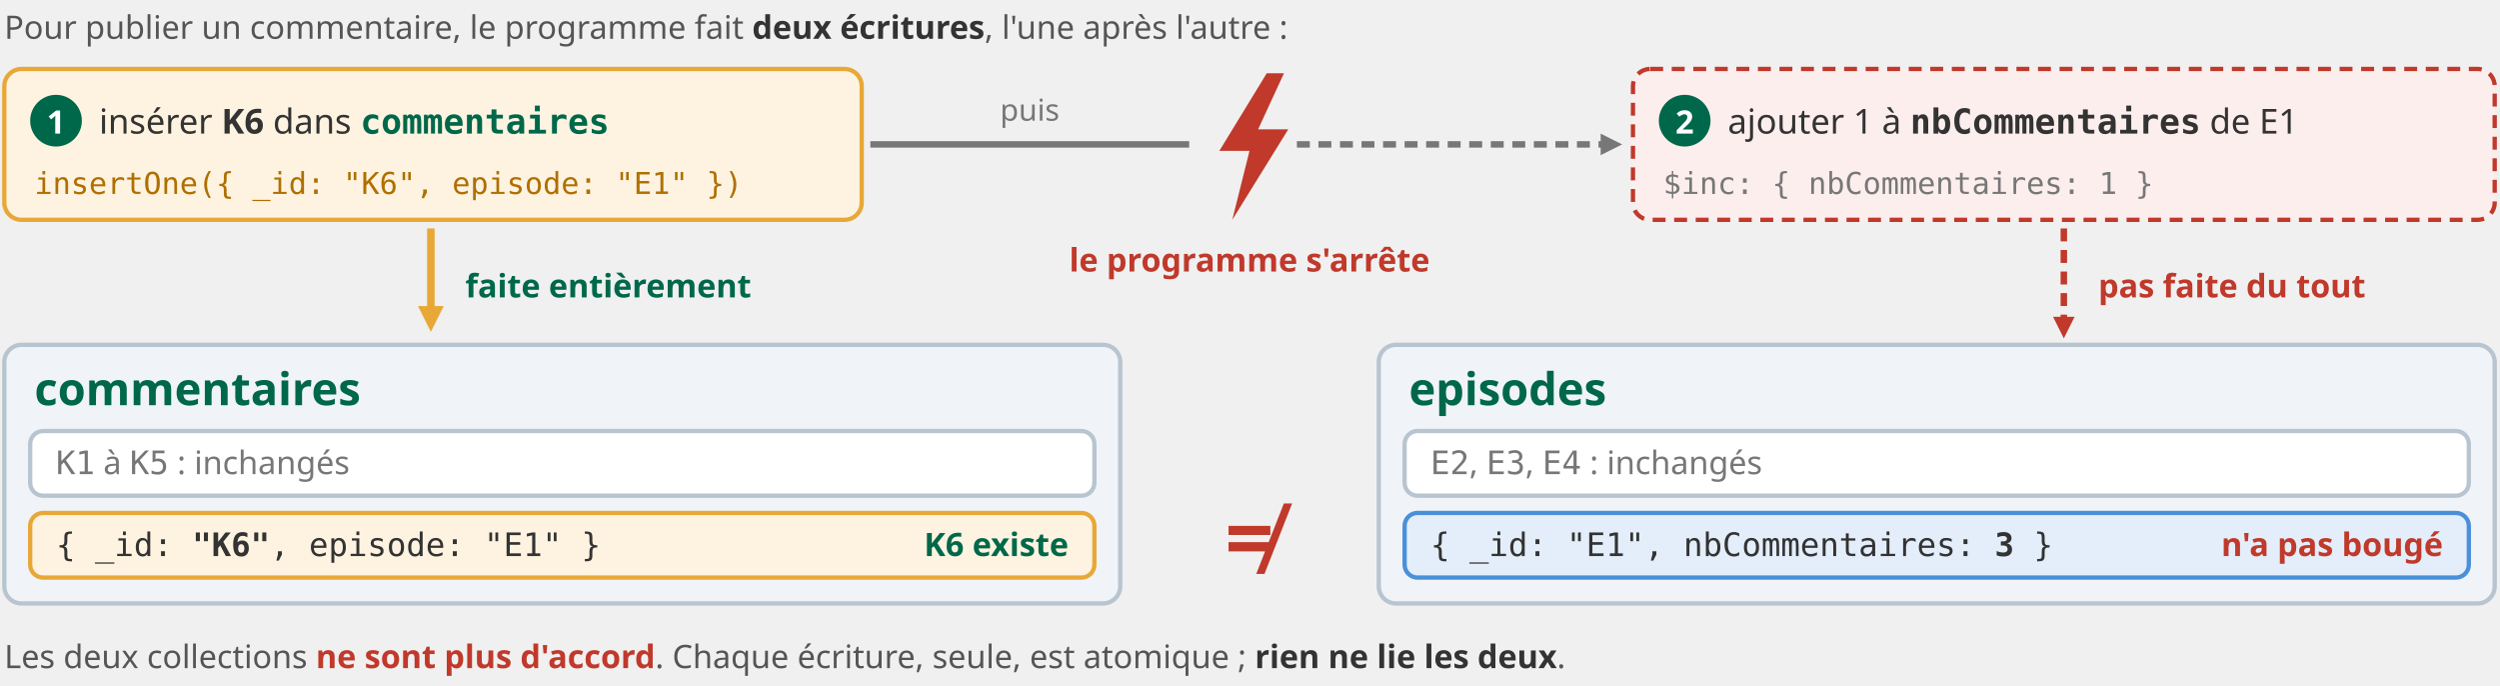
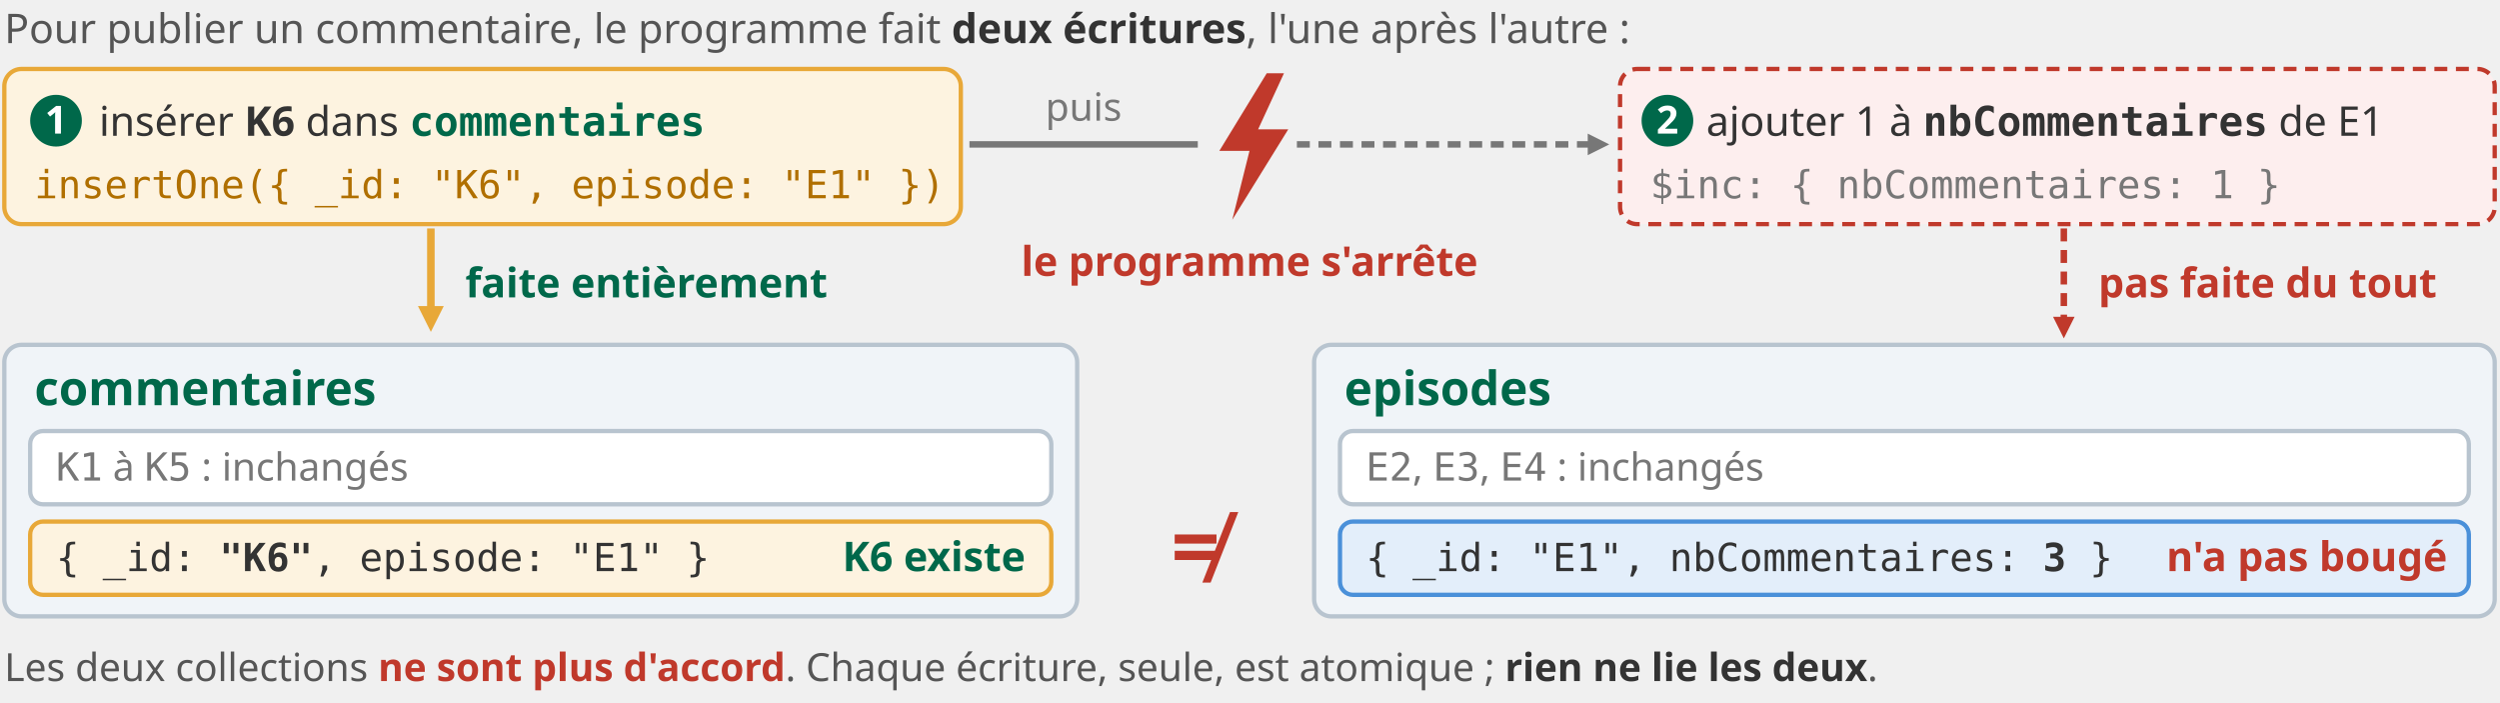
- <svg xmlns="http://www.w3.org/2000/svg" viewBox="0 0 1160 318" font-family="sans-serif" role="img" aria-labelledby="t">
+ <svg xmlns="http://www.w3.org/2000/svg" viewBox="0 0 1160 326" font-family="sans-serif" role="img" aria-labelledby="t">
  <defs>
    <marker id="fla" viewBox="0 0 10 10" refX="5" refY="5" markerWidth="12" markerHeight="12" markerUnits="userSpaceOnUse" orient="auto-start-reverse">
      <path d="M0,0 L10,5 L0,10 z" fill="#e8a838" />
    </marker>
    <marker id="flg" viewBox="0 0 10 10" refX="5" refY="5" markerWidth="10" markerHeight="10" markerUnits="userSpaceOnUse" orient="auto-start-reverse">
      <path d="M0,0 L10,5 L0,10 z" fill="#777" />
    </marker>
    <marker id="flr" viewBox="0 0 10 10" refX="5" refY="5" markerWidth="10" markerHeight="10" markerUnits="userSpaceOnUse" orient="auto-start-reverse">
      <path d="M0,0 L10,5 L0,10 z" fill="#c0392b" />
    </marker>
  </defs>
-   <text x="2" y="18" font-size="15" fill="#555">Pour publier un commentaire, le programme fait <tspan font-weight="bold" fill="#333">deux écritures</tspan>, l'une après l'autre :</text>
-   <rect x="2" y="32" width="398" height="70" rx="8" fill="#fdf3e0" stroke="#e8a838" stroke-width="2" />
+   <text x="2" y="20" font-size="19" fill="#555">Pour publier un commentaire, le programme fait <tspan font-weight="bold" fill="#333">deux écritures</tspan>, l'une après l'autre :</text>
+   <rect x="2" y="32" width="444" height="72" rx="8" fill="#fdf3e0" stroke="#e8a838" stroke-width="2" />
  <circle cx="26" cy="56" r="12" fill="#00684a" />
-   <text x="26" y="62" font-size="15" font-weight="bold" fill="#ffffff" text-anchor="middle">1</text>
-   <text x="46" y="62" font-size="16" fill="#333">insérer <tspan font-weight="bold">K6</tspan> dans <tspan font-family="monospace" font-weight="bold" fill="#00684a">commentaires</tspan>
+   <text x="26" y="62" font-size="18" font-weight="bold" fill="#ffffff" text-anchor="middle">1</text>
+   <text x="46" y="63" font-size="19" fill="#333">insérer <tspan font-weight="bold">K6</tspan> dans <tspan font-family="monospace" font-weight="bold" fill="#00684a">commentaires</tspan>
  </text>
-   <text x="16" y="90" font-family="monospace" font-size="14" fill="#b06f00">insertOne({ _id: "K6", episode: "E1" })</text>
-   <line x1="404" y1="67" x2="552" y2="67" stroke="#777" stroke-width="3" />
-   <text x="478" y="56" font-size="14" fill="#777" text-anchor="middle">puis</text>
+   <text x="16" y="92" font-family="monospace" font-size="18" fill="#b06f00">insertOne({ _id: "K6", episode: "E1" })</text>
+   <line x1="450" y1="67" x2="556" y2="67" stroke="#777" stroke-width="3" />
+   <text x="503" y="56" font-size="18" fill="#777" text-anchor="middle">puis</text>
  <path d="M588,34 L566,70 L580,70 L572,102 L598,60 L584,60 L596,34 Z" fill="#c0392b" />
-   <line x1="602" y1="67" x2="748" y2="67" stroke="#777" stroke-width="3" stroke-dasharray="6 4" marker-end="url(#flg)" />
-   <text x="580" y="126" font-size="15" font-weight="bold" fill="#c0392b" text-anchor="middle">le programme s'arrête</text>
-   <rect x="758" y="32" width="400" height="70" rx="8" fill="#fdeeee" stroke="#c0392b" stroke-width="2" stroke-dasharray="6 4" />
-   <circle cx="782" cy="56" r="12" fill="#00684a" />
-   <text x="782" y="62" font-size="15" font-weight="bold" fill="#ffffff" text-anchor="middle">2</text>
-   <text x="802" y="62" font-size="16" fill="#333">ajouter 1 à <tspan font-family="monospace" font-weight="bold">nbCommentaires</tspan> de E1</text>
-   <text x="772" y="90" font-family="monospace" font-size="14" fill="#777">$inc: { nbCommentaires: 1 }</text>
+   <line x1="602" y1="67" x2="742" y2="67" stroke="#777" stroke-width="3" stroke-dasharray="6 4" marker-end="url(#flg)" />
+   <text x="580" y="128" font-size="19" font-weight="bold" fill="#c0392b" text-anchor="middle">le programme s'arrête</text>
+   <rect x="752" y="32" width="406" height="72" rx="8" fill="#fdeeee" stroke="#c0392b" stroke-width="2" stroke-dasharray="6 4" />
+   <circle cx="774" cy="56" r="12" fill="#00684a" />
+   <text x="774" y="62" font-size="18" font-weight="bold" fill="#ffffff" text-anchor="middle">2</text>
+   <text x="792" y="63" font-size="19" fill="#333">ajouter 1 à <tspan font-family="monospace" font-weight="bold">nbCommentaires</tspan> de E1</text>
+   <text x="766" y="92" font-family="monospace" font-size="18" fill="#777">$inc: { nbCommentaires: 1 }</text>
  <line x1="200" y1="106" x2="200" y2="148" stroke="#e8a838" stroke-width="3.5" marker-end="url(#fla)" />
-   <text x="216" y="138" font-size="15" font-weight="bold" fill="#00684a">faite entièrement</text>
+   <text x="216" y="138" font-size="19" font-weight="bold" fill="#00684a">faite entièrement</text>
  <line x1="958" y1="106" x2="958" y2="152" stroke="#c0392b" stroke-width="3" stroke-dasharray="6 4" marker-end="url(#flr)" />
-   <text x="974" y="138" font-size="15" font-weight="bold" fill="#c0392b">pas faite du tout</text>
-   <rect x="2" y="160" width="518" height="120" rx="8" fill="#f0f4f8" stroke="#b8c4cf" stroke-width="2" />
-   <text x="16" y="188" font-size="21" font-weight="bold" fill="#00684a">commentaires</text>
-   <rect x="14" y="200" width="494" height="30" rx="6" fill="#ffffff" stroke="#b8c4cf" stroke-width="2" />
-   <text x="26" y="220" font-size="15" fill="#777">
+   <text x="974" y="138" font-size="19" font-weight="bold" fill="#c0392b">pas faite du tout</text>
+   <rect x="2" y="160" width="498" height="126" rx="8" fill="#f0f4f8" stroke="#b8c4cf" stroke-width="2" />
+   <text x="16" y="188" font-size="22" font-weight="bold" fill="#00684a">commentaires</text>
+   <rect x="14" y="200" width="474" height="34" rx="6" fill="#ffffff" stroke="#b8c4cf" stroke-width="2" />
+   <text x="26" y="223" font-size="18" fill="#777">
    <tspan font-family="monospace">K1</tspan> à <tspan font-family="monospace">K5</tspan> : inchangés</text>
-   <rect x="14" y="238" width="494" height="30" rx="6" fill="#fdf3e0" stroke="#e8a838" stroke-width="2" />
-   <text x="26" y="258" font-family="monospace" font-size="15" fill="#333">{ _id: <tspan font-weight="bold">"K6"</tspan>, episode: "E1" }</text>
-   <text x="496" y="258" font-size="15" font-weight="bold" fill="#00684a" text-anchor="end">K6 existe</text>
-   <text x="580" y="264" font-size="40" font-weight="bold" fill="#c0392b" text-anchor="middle">≠</text>
-   <rect x="640" y="160" width="518" height="120" rx="8" fill="#f0f4f8" stroke="#b8c4cf" stroke-width="2" />
-   <text x="654" y="188" font-size="21" font-weight="bold" fill="#00684a">episodes</text>
-   <rect x="652" y="200" width="494" height="30" rx="6" fill="#ffffff" stroke="#b8c4cf" stroke-width="2" />
-   <text x="664" y="220" font-size="15" fill="#777">
+   <rect x="14" y="242" width="474" height="34" rx="6" fill="#fdf3e0" stroke="#e8a838" stroke-width="2" />
+   <text x="26" y="265" font-family="monospace" font-size="18" fill="#333">{ _id: <tspan font-weight="bold">"K6"</tspan>, episode: "E1" }</text>
+   <text x="476" y="265" font-size="19" font-weight="bold" fill="#00684a" text-anchor="end">K6 existe</text>
+   <text x="555" y="268" font-size="40" font-weight="bold" fill="#c0392b" text-anchor="middle">≠</text>
+   <rect x="610" y="160" width="548" height="126" rx="8" fill="#f0f4f8" stroke="#b8c4cf" stroke-width="2" />
+   <text x="624" y="188" font-size="22" font-weight="bold" fill="#00684a">episodes</text>
+   <rect x="622" y="200" width="524" height="34" rx="6" fill="#ffffff" stroke="#b8c4cf" stroke-width="2" />
+   <text x="634" y="223" font-size="18" fill="#777">
    <tspan font-family="monospace">E2</tspan>, <tspan font-family="monospace">E3</tspan>, <tspan font-family="monospace">E4</tspan> : inchangés</text>
-   <rect x="652" y="238" width="494" height="30" rx="6" fill="#e3eefa" stroke="#4a90d9" stroke-width="2" />
-   <text x="664" y="258" font-family="monospace" font-size="15" fill="#333">{ _id: "E1", nbCommentaires: <tspan font-weight="bold">3</tspan> }</text>
-   <text x="1134" y="258" font-size="15" font-weight="bold" fill="#c0392b" text-anchor="end">n'a pas bougé</text>
-   <text x="2" y="310" font-size="15" fill="#555">Les deux collections <tspan font-weight="bold" fill="#c0392b">ne sont plus d'accord</tspan>. Chaque écriture, seule, est atomique ; <tspan font-weight="bold" fill="#333">rien ne lie les deux</tspan>.</text>
+   <rect x="622" y="242" width="524" height="34" rx="6" fill="#e3eefa" stroke="#4a90d9" stroke-width="2" />
+   <text x="634" y="265" font-family="monospace" font-size="18" fill="#333">{ _id: "E1", nbCommentaires: <tspan font-weight="bold">3</tspan> }</text>
+   <text x="1136" y="265" font-size="19" font-weight="bold" fill="#c0392b" text-anchor="end">n'a pas bougé</text>
+   <text x="2" y="316" font-size="18" fill="#555">Les deux collections <tspan font-weight="bold" fill="#c0392b">ne sont plus d'accord</tspan>. Chaque écriture, seule, est atomique ; <tspan font-weight="bold" fill="#333">rien ne lie les deux</tspan>.</text>
</svg>
